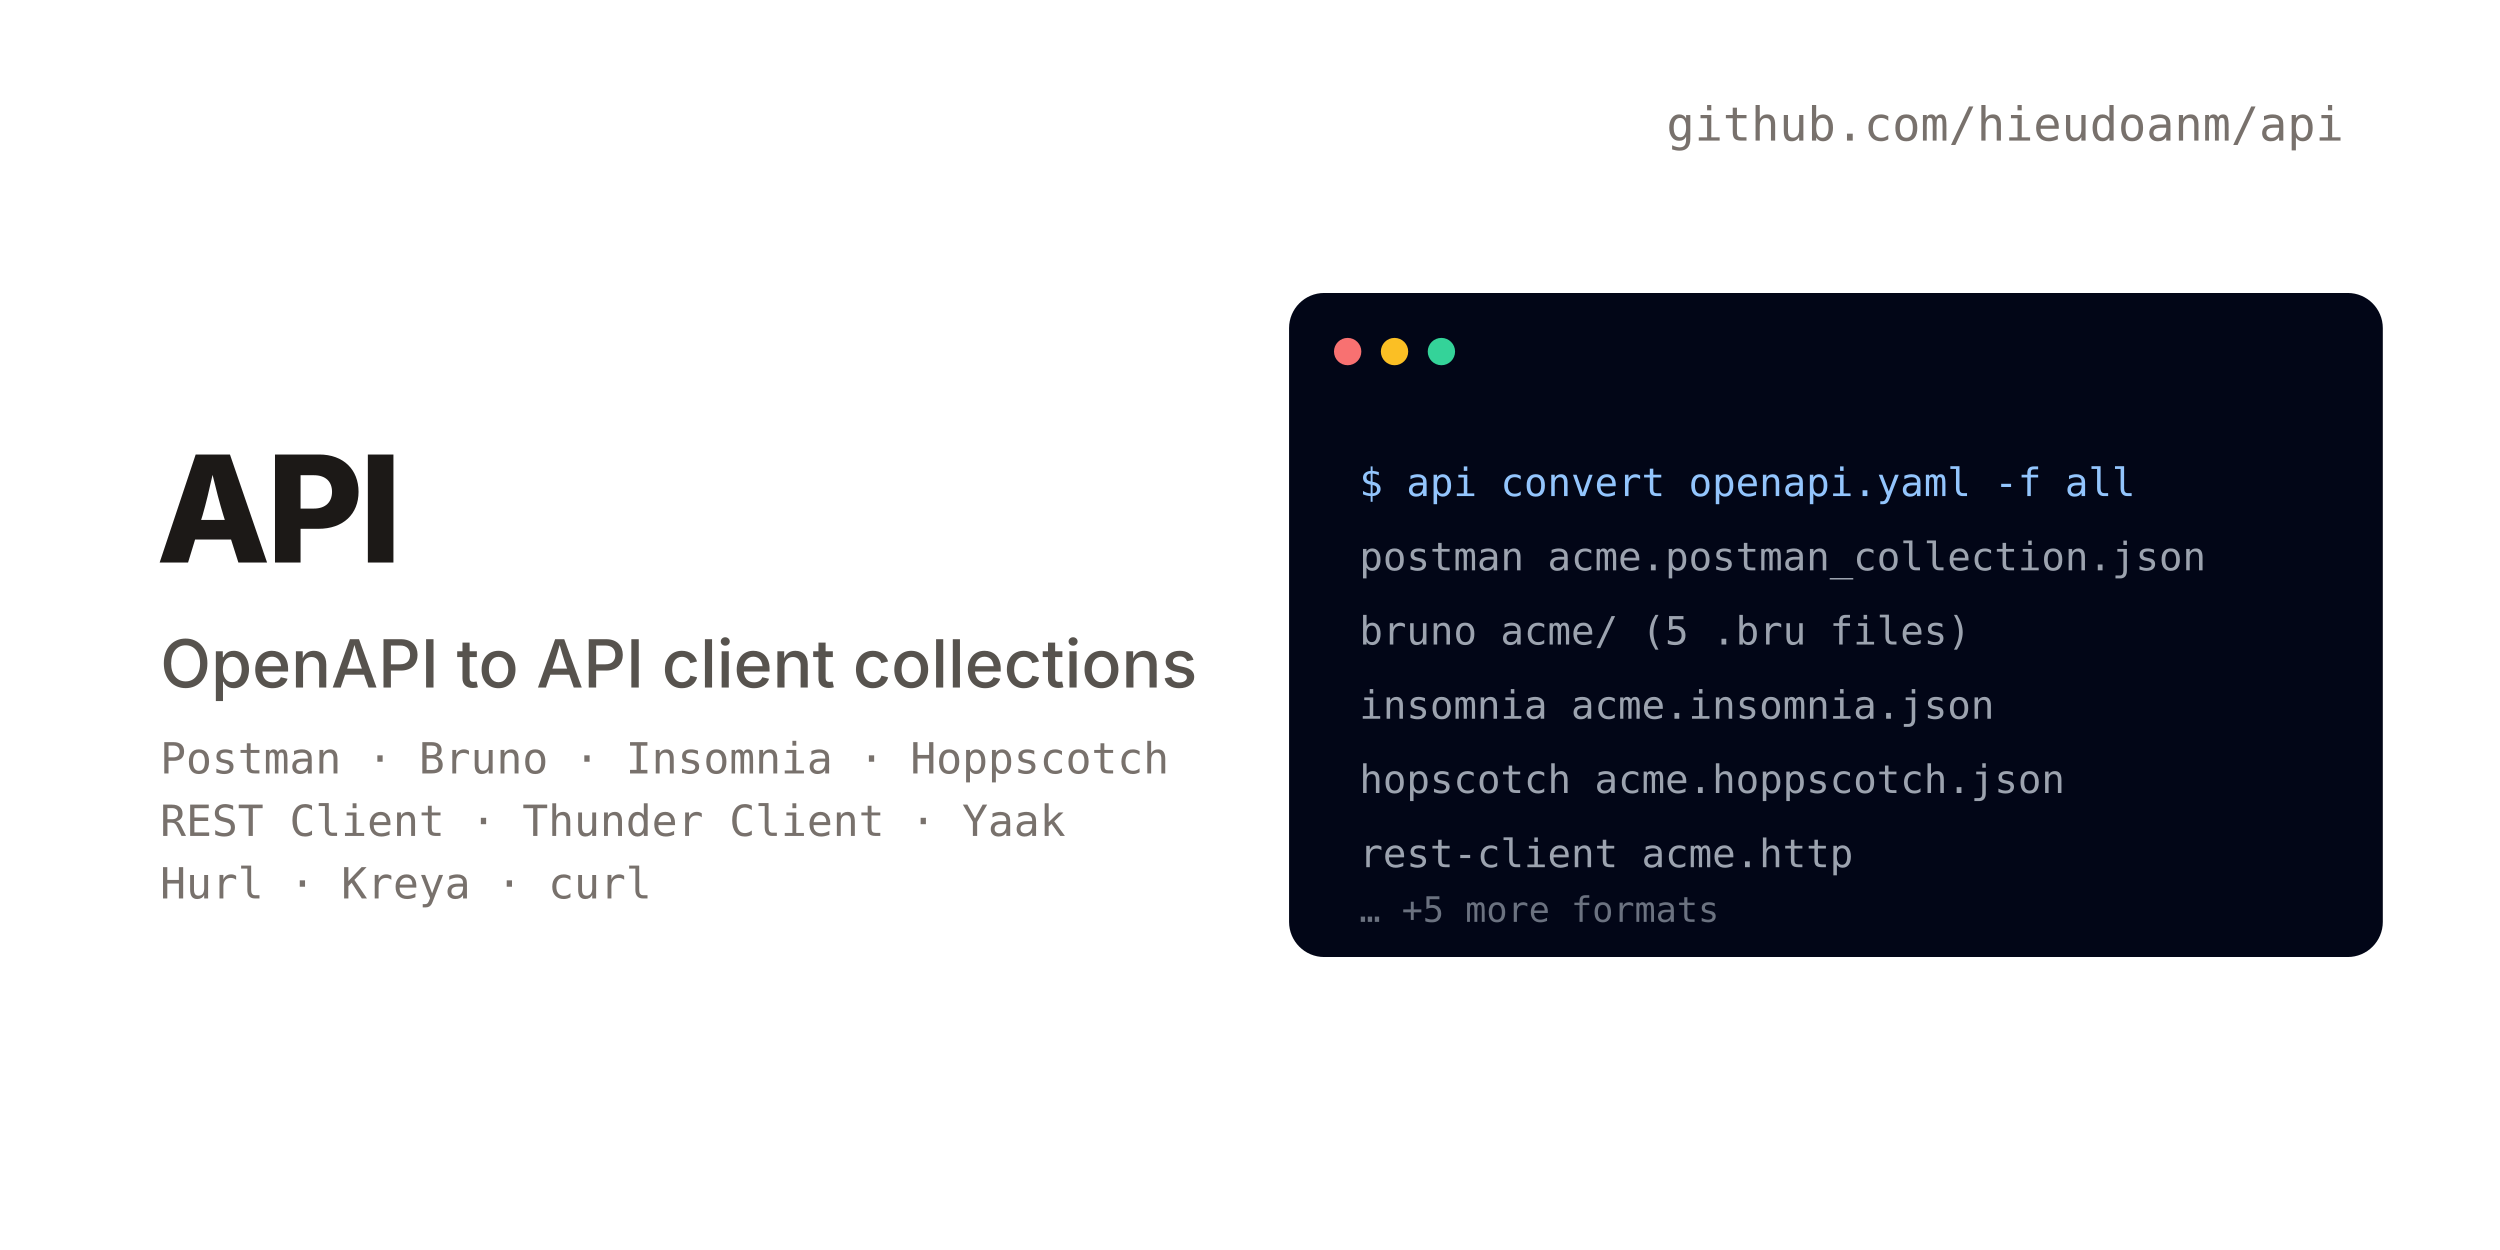
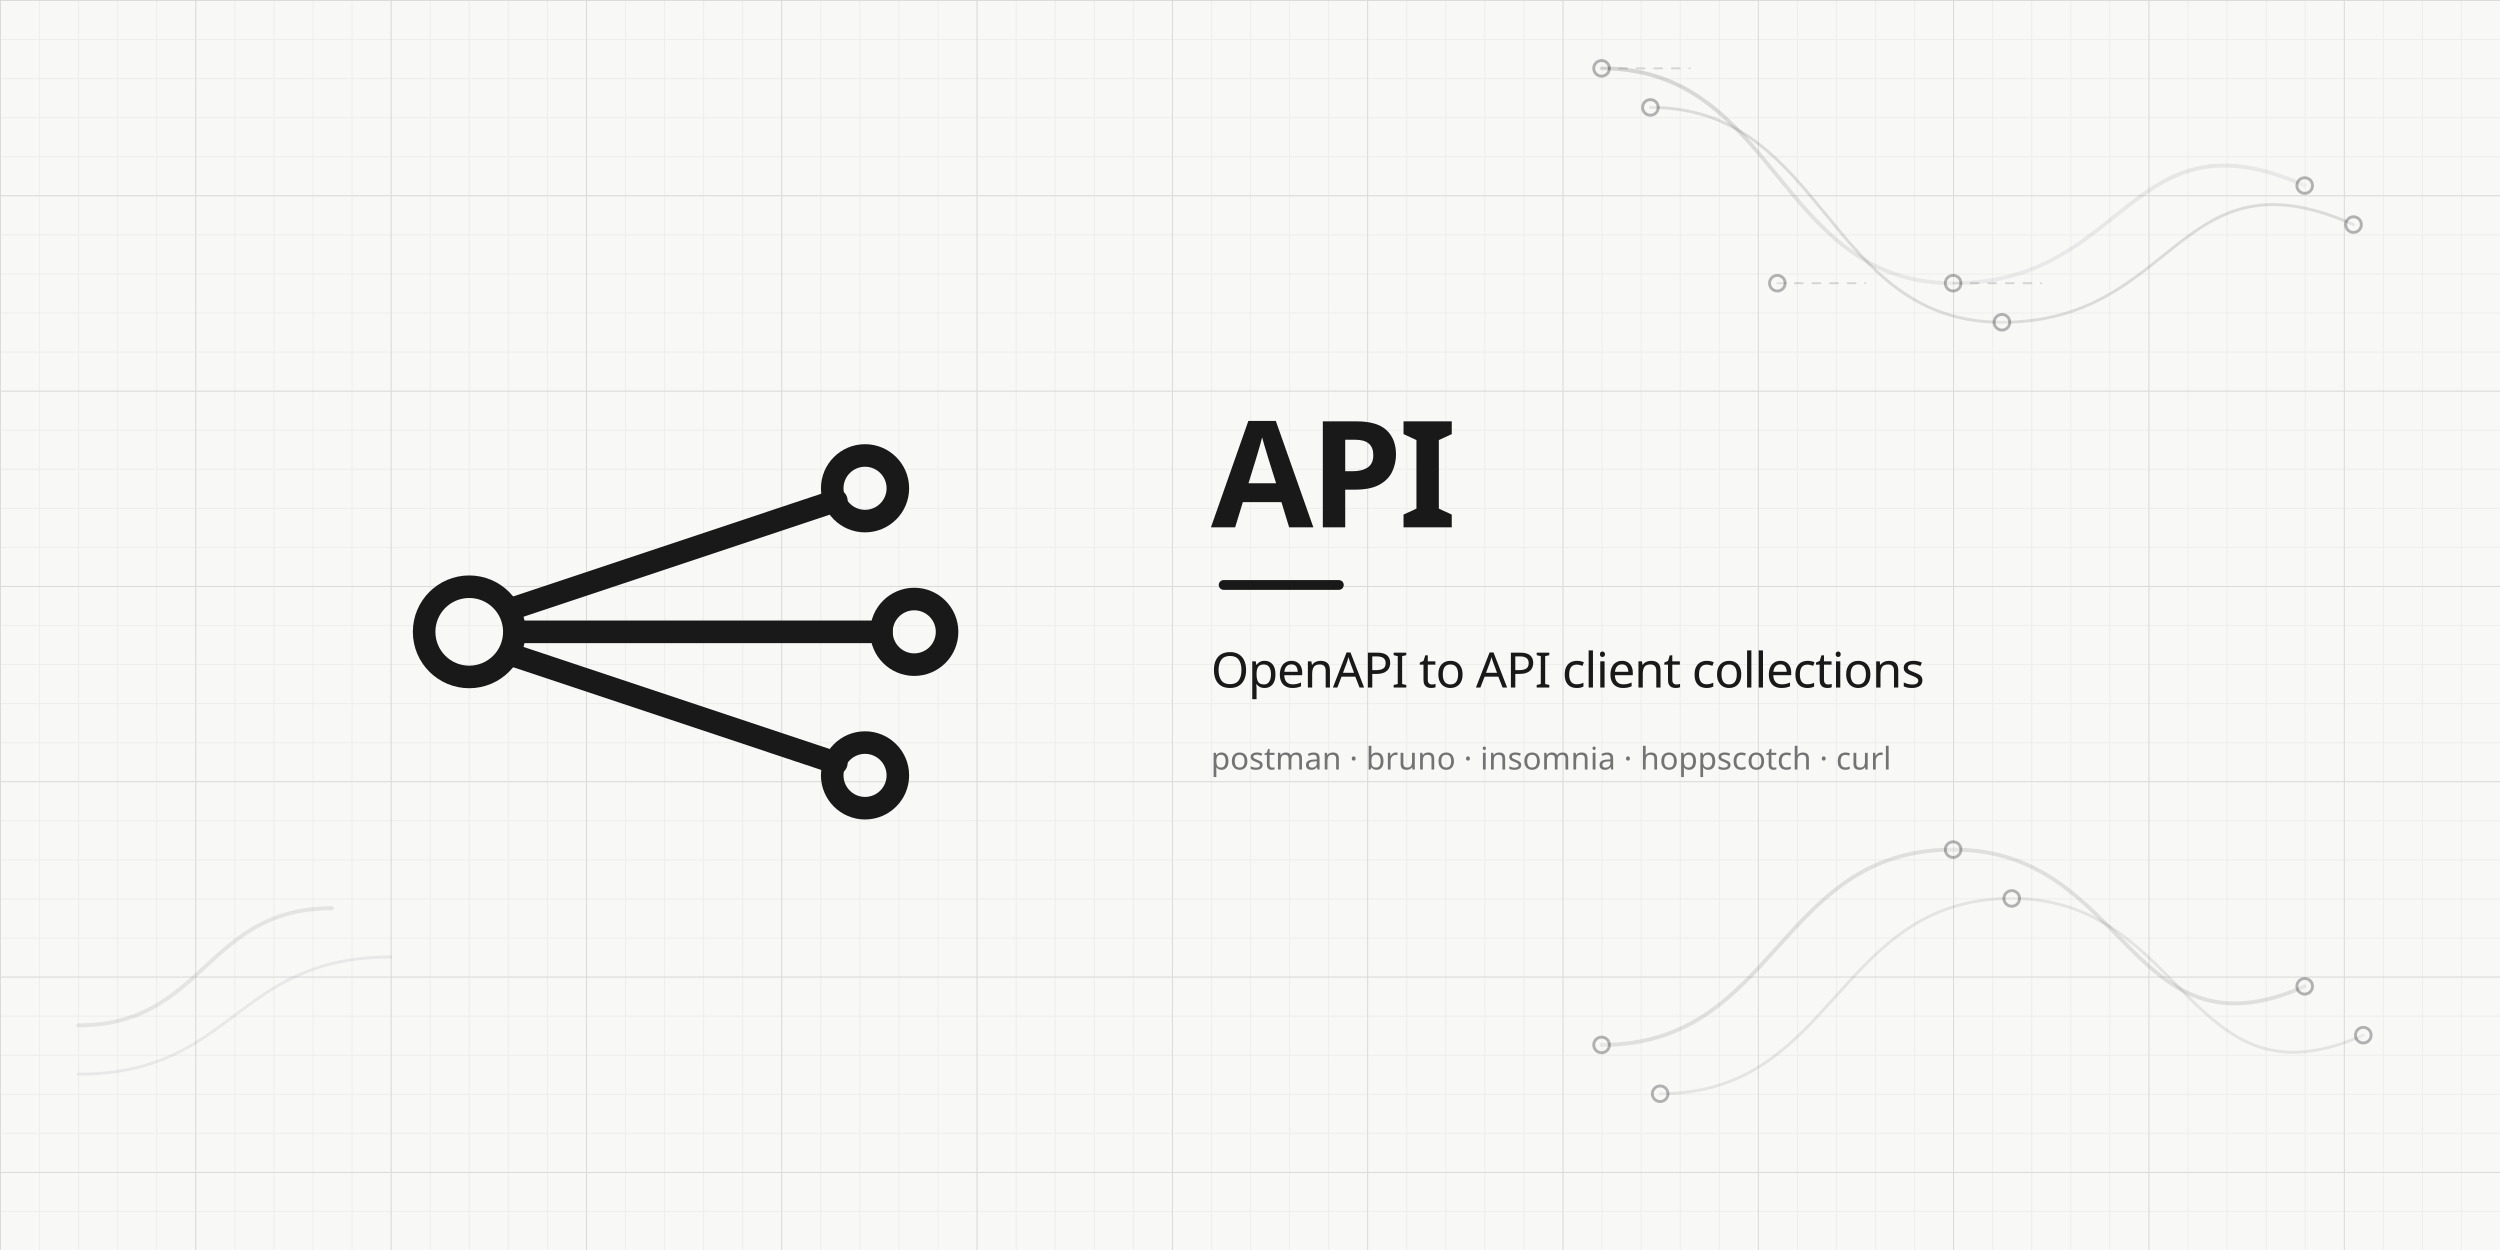
- <svg xmlns="http://www.w3.org/2000/svg" viewBox="0 0 1280 640" width="1280" height="640">
-   <rect width="1280" height="640" fill="#ffffff" />
-   <text x="1200" y="72" text-anchor="end" font-family="ui-monospace, 'SF Mono', Menlo, monospace" font-size="24" fill="#78716c">github.com/hieudoanm/api</text>
-   <text x="80" y="288" font-family="ui-sans-serif, system-ui, -apple-system, 'Segoe UI', sans-serif" font-size="76" font-weight="800" fill="#1c1917" letter-spacing="-2">API</text>
-   <text x="82" y="352" font-family="ui-sans-serif, system-ui, -apple-system, 'Segoe UI', sans-serif" font-size="34" font-weight="500" fill="#57534e">OpenAPI to API client collections</text>
-   <text x="82" y="396" font-family="ui-monospace, 'SF Mono', Menlo, monospace" font-size="22" fill="#78716c">Postman  ·  Bruno  ·  Insomnia  ·  Hoppscotch</text>
-   <text x="82" y="428" font-family="ui-monospace, 'SF Mono', Menlo, monospace" font-size="22" fill="#78716c">REST Client  ·  Thunder Client  ·  Yaak</text>
-   <text x="82" y="460" font-family="ui-monospace, 'SF Mono', Menlo, monospace" font-size="22" fill="#78716c">Hurl  ·  Kreya  ·  curl</text>
-   <g transform="translate(660,150)">
-     <rect width="560" height="340" rx="18" fill="#020617" />
-     <circle cx="30" cy="30" r="7" fill="#f87171" />
-     <circle cx="54" cy="30" r="7" fill="#fbbf24" />
-     <circle cx="78" cy="30" r="7" fill="#34d399" />
-     <g font-family="ui-monospace, 'SF Mono', Menlo, monospace" font-size="20">
-       <text x="36" y="104" fill="#93c5fd">$ api convert openapi.yaml -f all</text>
-       <text x="36" y="142" fill="#9ca3af">postman   acme.postman_collection.json</text>
-       <text x="36" y="180" fill="#9ca3af">bruno        acme/  (5 .bru files)</text>
-       <text x="36" y="218" fill="#9ca3af">insomnia     acme.insomnia.json</text>
-       <text x="36" y="256" fill="#9ca3af">hopscotch    acme.hoppscotch.json</text>
-       <text x="36" y="294" fill="#9ca3af">rest-client  acme.http</text>
-       <text x="36" y="322" font-size="18" fill="#6b7280">… +5 more formats</text>
+ <svg xmlns="http://www.w3.org/2000/svg" width="1280" height="640" viewBox="0 0 1280 640" role="img" aria-labelledby="title desc">
+   <defs>
+     <pattern id="small-grid" width="20" height="20" patternUnits="userSpaceOnUse">
+       <path d="M20 0H0V20" fill="none" stroke="#191919" stroke-opacity="0.055" stroke-width="0.8" />
+     </pattern>
+     <pattern id="large-grid" width="100" height="100" patternUnits="userSpaceOnUse">
+       <rect width="100" height="100" fill="url(#small-grid)" />
+       <path d="M100 0H0V100" fill="none" stroke="#191919" stroke-opacity="0.09" stroke-width="1" />
+     </pattern>
+     <linearGradient id="curve-fade" x1="0" y1="0" x2="1" y2="1">
+       <stop offset="0%" stop-color="#191919" stop-opacity="0.16" />
+       <stop offset="100%" stop-color="#191919" stop-opacity="0.04" />
+     </linearGradient>
+   </defs>
+   <rect width="1280" height="640" fill="#f8f8f7" />
+   <rect width="1280" height="640" fill="url(#large-grid)" />
+   <g fill="none" stroke-linecap="round" stroke-linejoin="round">
+     <path d="M820 35 C910 35 910 145 1000 145 S1090 55 1180 95" stroke="url(#curve-fade)" stroke-width="2" />
+     <path d="M845 55 C935 55 935 165 1025 165 S1115 75 1205 115" stroke="#191919" stroke-opacity="0.13" stroke-width="1.5" />
+     <g stroke="#191919" stroke-opacity="0.16" stroke-width="1" stroke-dasharray="4 5">
+       <path d="M820 35L865 35" />
+       <path d="M910 145L955 145" />
+       <path d="M1000 145L1045 145" />
    </g>
+     <path d="M820 535 C910 535 910 435 1000 435 S1090 545 1180 505" stroke="#191919" stroke-opacity="0.11" stroke-width="2" />
+     <path d="M850 560 C940 560 940 460 1030 460 S1120 570 1210 530" stroke="#191919" stroke-opacity="0.09" stroke-width="1.5" />
+     <path d="M40 525 C105 525 105 465 170 465" stroke="#191919" stroke-opacity="0.09" stroke-width="2" />
+     <path d="M40 550 C120 550 120 490 200 490" stroke="#191919" stroke-opacity="0.07" stroke-width="1.5" />
+   </g>
+   <g fill="#f8f8f7" stroke="#191919" stroke-width="1.5" opacity="0.32">
+     <circle cx="820" cy="35" r="4" />
+     <circle cx="910" cy="145" r="4" />
+     <circle cx="1000" cy="145" r="4" />
+     <circle cx="1180" cy="95" r="4" />
+     <circle cx="845" cy="55" r="4" />
+     <circle cx="1025" cy="165" r="4" />
+     <circle cx="1205" cy="115" r="4" />
+     <circle cx="820" cy="535" r="4" />
+     <circle cx="1000" cy="435" r="4" />
+     <circle cx="1180" cy="505" r="4" />
+     <circle cx="850" cy="560" r="4" />
+     <circle cx="1030" cy="460" r="4" />
+     <circle cx="1210" cy="530" r="4" />
+   </g>
+   <g transform="translate(130 103) scale(1.05)" fill="none" stroke="#191919" stroke-width="11" stroke-linecap="round" stroke-linejoin="round">
+     <path d="M128 198 L284 146 M132 210 L306 210 M128 222 L284 274" />
+     <circle cx="105" cy="210" r="22" />
+     <circle cx="298" cy="140" r="16" />
+     <circle cx="322" cy="210" r="16" />
+     <circle cx="298" cy="280" r="16" />
+   </g>
+   <g fill="#191919">
+     <text x="620" y="270" font-family="Comfortaa, 'Trebuchet MS', sans-serif" font-size="76" font-weight="700" letter-spacing="-2">API</text>
+     <rect x="624" y="297" width="64" height="5" rx="2.5" />
+     <text x="620" y="352" font-family="Comfortaa, 'Trebuchet MS', sans-serif" font-size="25" font-weight="500" letter-spacing="-0.5">OpenAPI to API client collections</text>
+     <text x="620" y="394" font-family="Comfortaa, 'Trebuchet MS', sans-serif" font-size="16" font-weight="400" fill="#737373">postman · bruno · insomnia · hoppscotch · curl</text>
  </g>
</svg>
